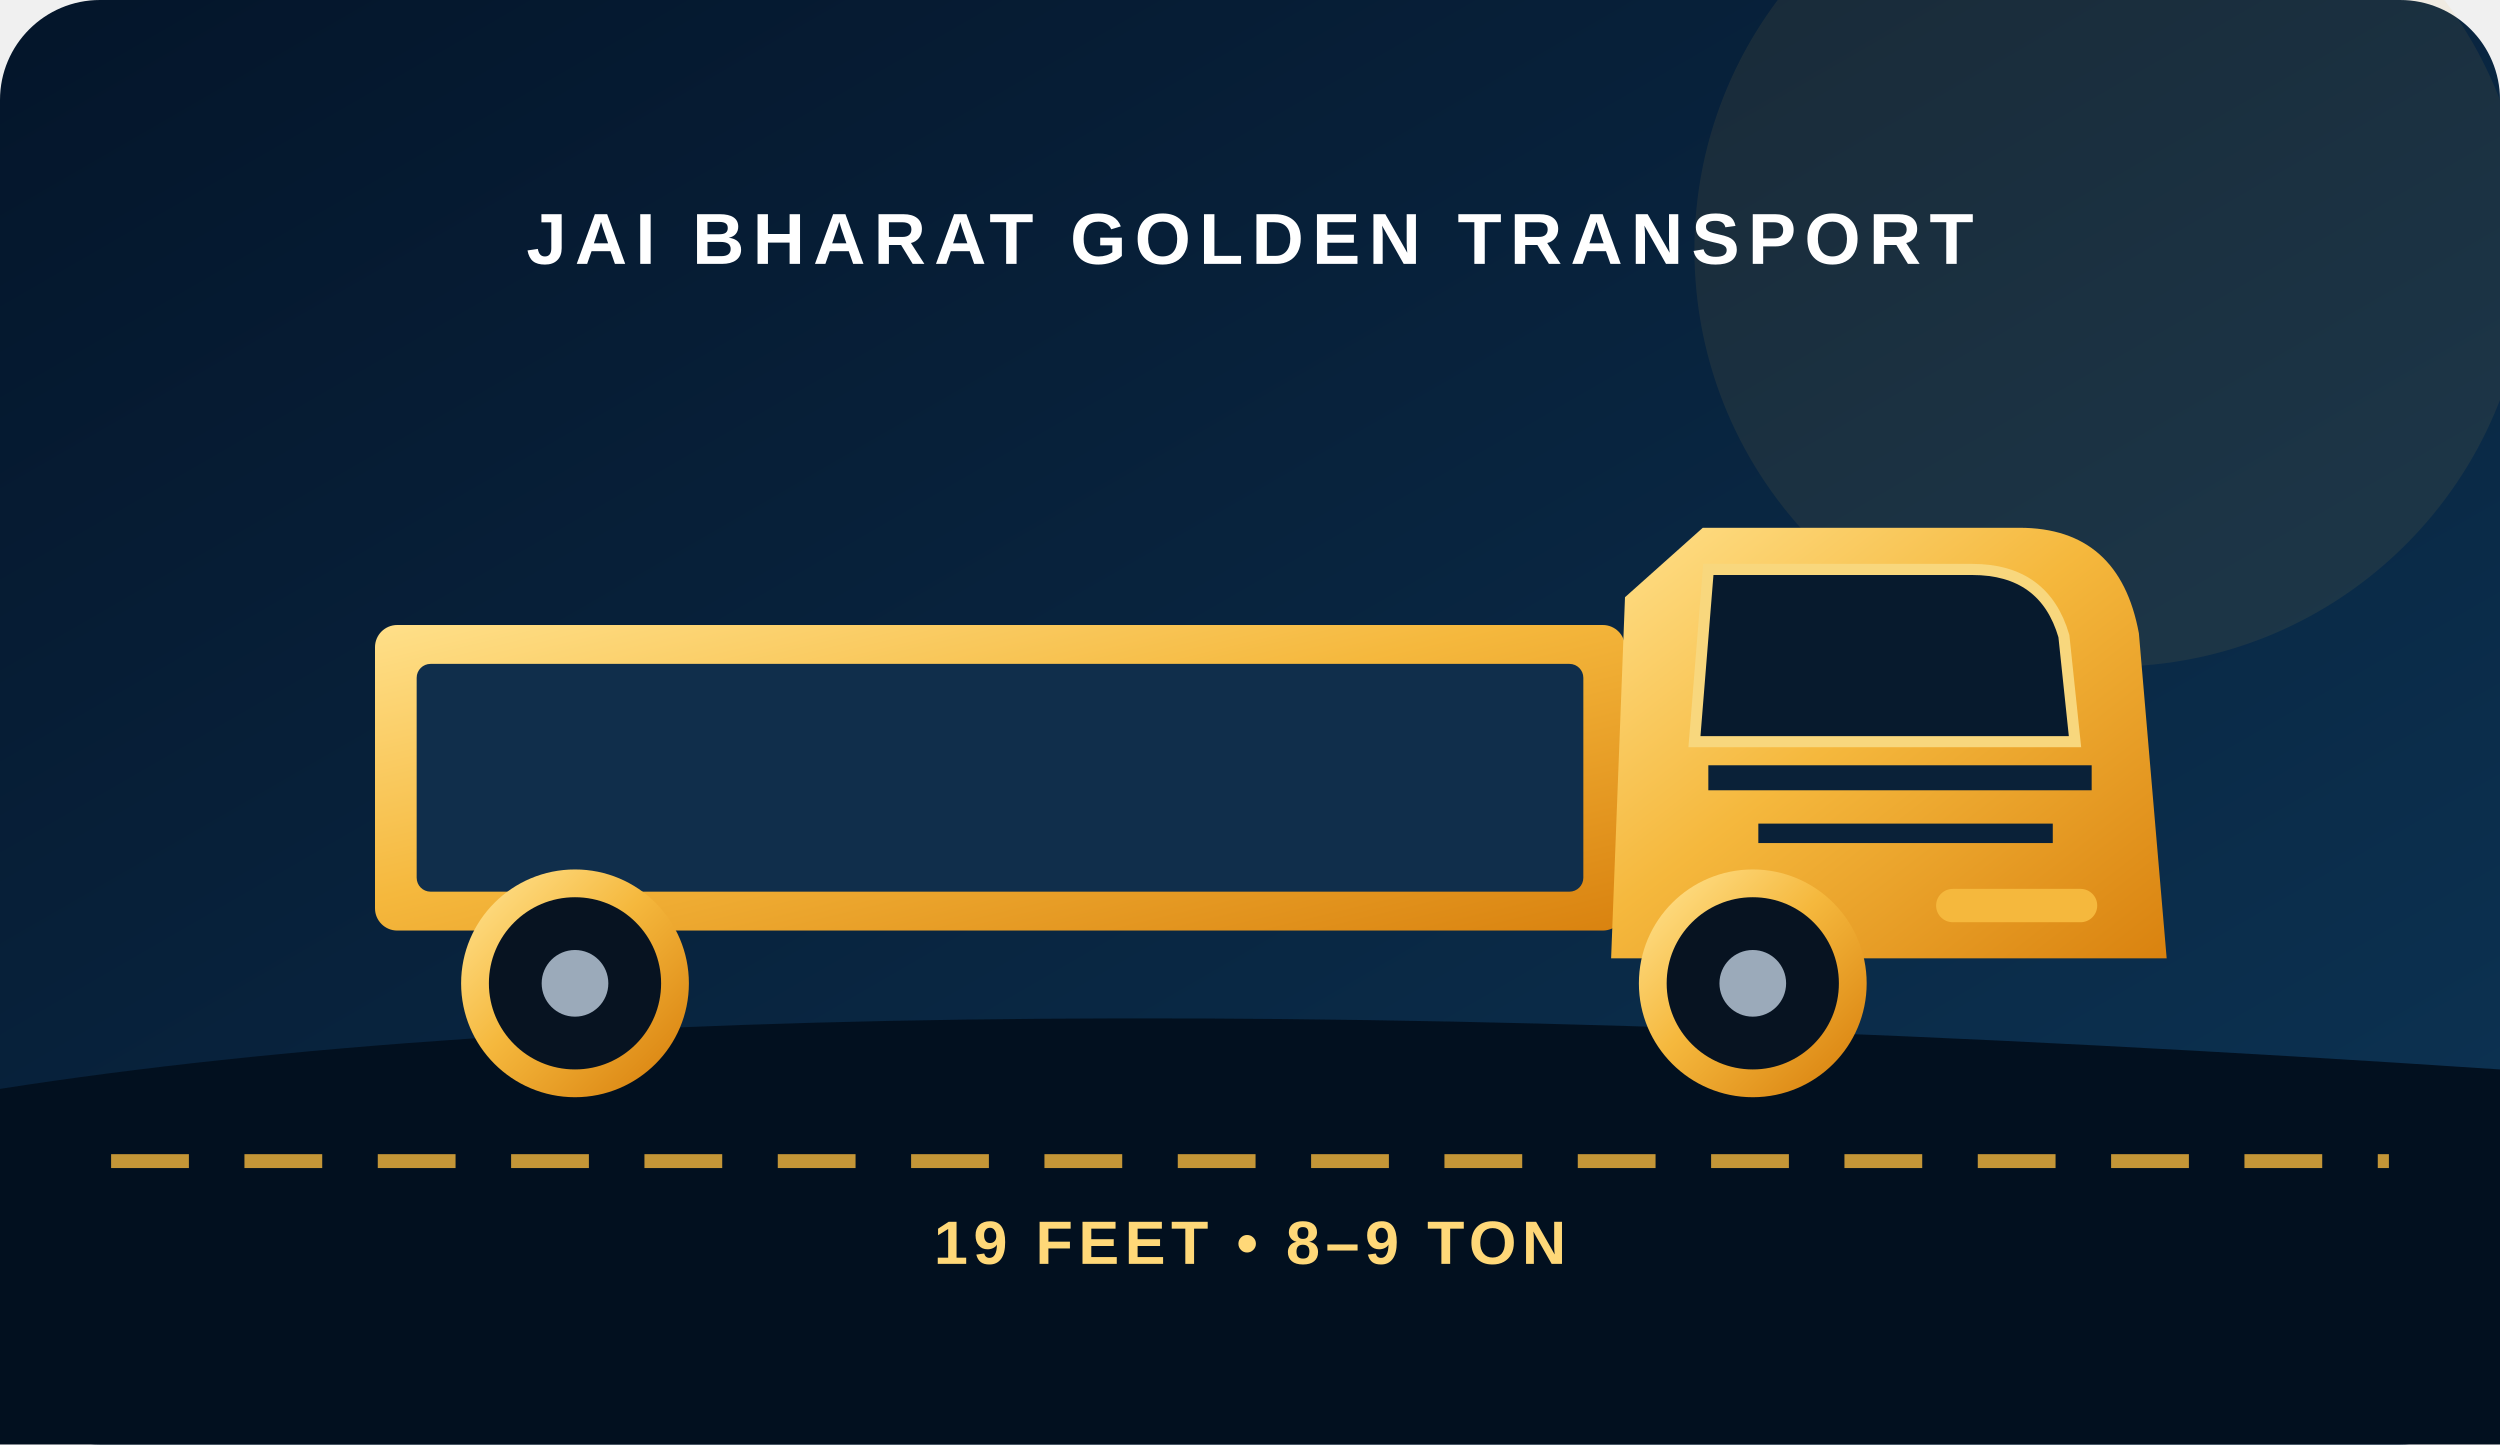
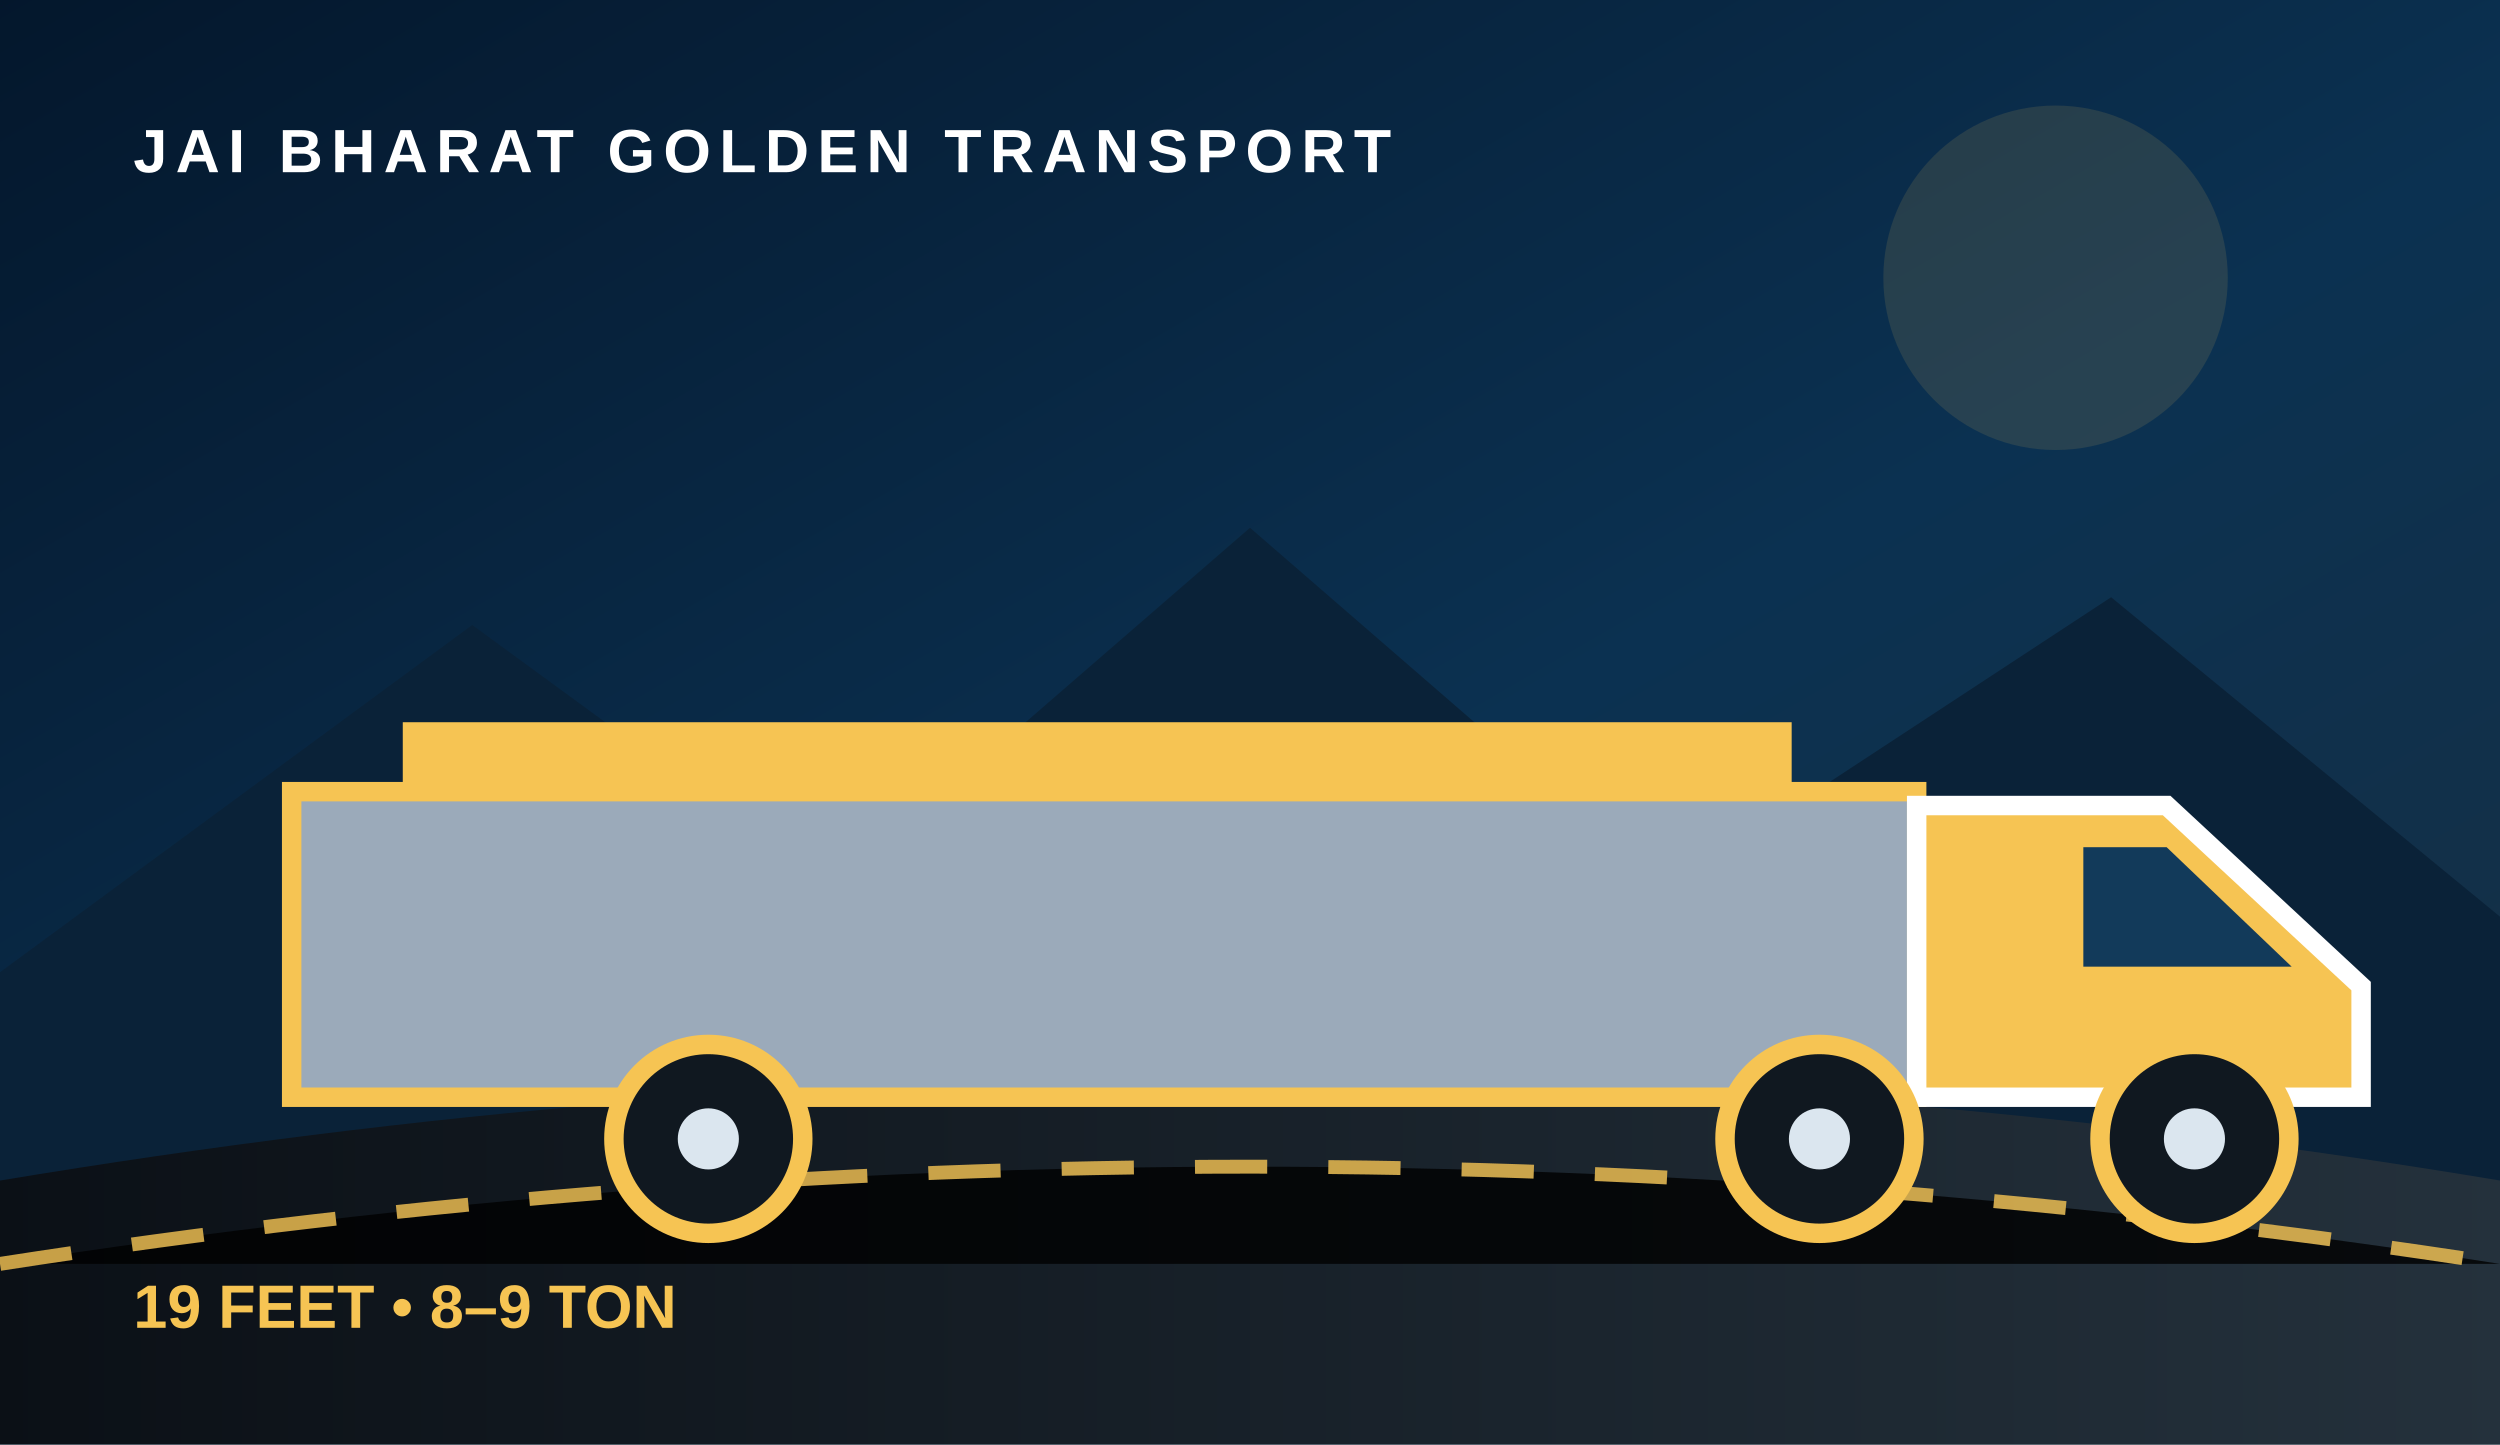
<svg xmlns="http://www.w3.org/2000/svg" viewBox="0 0 900 520">
  <defs>
-     <linearGradient id="bg" x1="0" y1="0" x2="1" y2="1">
-       <stop stop-color="#04152a" />
-       <stop offset="1" stop-color="#0d3556" />
+     <linearGradient id="sky" x1="0" y1="0" x2="1" y2="1">
+       <stop stop-color="#04172c" />
+       <stop offset=".55" stop-color="#0b3151" />
+       <stop offset="1" stop-color="#182f42" />
    </linearGradient>
-     <linearGradient id="gold" x1="0" y1="0" x2="1" y2="1">
-       <stop stop-color="#ffe08a" />
-       <stop offset=".45" stop-color="#f5b83d" />
-       <stop offset="1" stop-color="#d9820f" />
-     </linearGradient>
-     <linearGradient id="silver" x1="0" y1="0" x2="0" y2="1">
-       <stop stop-color="#ffffff" />
-       <stop offset="1" stop-color="#b8c6d3" />
+     <linearGradient id="road" x1="0" y1="0" x2="1" y2="0">
+       <stop stop-color="#0b1016" />
+       <stop offset="1" stop-color="#24313c" />
    </linearGradient>
  </defs>
-   <rect width="900" height="520" rx="36" fill="url(#bg)" />
-   <circle cx="760" cy="90" r="150" fill="#f5b83d" opacity=".08" />
-   <path d="M0 392 Q300 345 900 385 V520 H0Z" fill="#02101f" />
-   <path d="M40 418 H860" stroke="#f5b83d" stroke-width="5" stroke-dasharray="28 20" opacity=".8" />
-   <rect x="135" y="225" width="450" height="110" rx="8" fill="url(#gold)" />
-   <rect x="150" y="239" width="420" height="82" rx="5" fill="#102e4b" />
-   <path d="M585 215 L613 190 H727 Q763 190 770 228 L780 345 H580 Z" fill="url(#gold)" />
-   <path d="M615 205 H710 Q736 205 743 229 L747 267 H610 Z" fill="#071a2d" stroke="#f8d77d" stroke-width="4" />
-   <path d="M615 280 H753" stroke="#0a2138" stroke-width="9" />
-   <path d="M633 300 H739" stroke="#0a2138" stroke-width="7" />
-   <circle cx="631" cy="354" r="36" fill="#071321" stroke="url(#gold)" stroke-width="10" />
-   <circle cx="631" cy="354" r="12" fill="#9baaba" />
-   <circle cx="207" cy="354" r="36" fill="#071321" stroke="url(#gold)" stroke-width="10" />
-   <circle cx="207" cy="354" r="12" fill="#9baaba" />
-   <rect x="697" y="320" width="58" height="12" rx="6" fill="#f5b83d" />
-   <text x="450" y="95" text-anchor="middle" fill="#ffffff" font-family="Arial, sans-serif" font-size="26" font-weight="800" letter-spacing="3">JAI BHARAT GOLDEN TRANSPORT</text>
-   <text x="450" y="455" text-anchor="middle" fill="#ffd878" font-family="Arial, sans-serif" font-size="22" font-weight="800" letter-spacing="2">19 FEET • 8–9 TON</text>
+   <rect width="900" height="520" fill="url(#sky)" />
+   <circle cx="740" cy="100" r="62" fill="#f6c453" opacity=".12" />
+   <path d="M0 350 170 225 300 320 450 190 600 320 760 215 900 330V430H0Z" fill="#0a2238" />
+   <path d="M0 425 Q450 350 900 425 V520 H0Z" fill="url(#road)" />
+   <path d="M0 455 Q450 385 900 455" stroke="#f6c453" stroke-width="5" stroke-dasharray="26 22" opacity=".8" />
+   <text x="48" y="62" fill="#fff" font-family="Arial,sans-serif" font-size="22" font-weight="800" letter-spacing="3">JAI BHARAT GOLDEN TRANSPORT</text>
+   <path d="M105 285h585v110H105z" fill="#9baaba" stroke="#f6c453" stroke-width="7" />
+   <path d="M690 290h90l70 65v40H690z" fill="#f6c453" stroke="#fff" stroke-width="7" />
+   <path d="M750 305h30l45 43h-75z" fill="#123a5a" />
+   <path d="M145 260h500v25H145z" fill="#f6c453" />
+   <g fill="#101820" stroke="#f6c453" stroke-width="7">
+     <circle cx="255" cy="410" r="34" />
+     <circle cx="655" cy="410" r="34" />
+     <circle cx="790" cy="410" r="34" />
+   </g>
+   <g fill="#dbe6ef">
+     <circle cx="255" cy="410" r="11" />
+     <circle cx="655" cy="410" r="11" />
+     <circle cx="790" cy="410" r="11" />
+   </g>
+   <text x="48" y="478" fill="#f6c453" font-family="Arial,sans-serif" font-size="22" font-weight="800">19 FEET  •  8–9 TON</text>
</svg>
